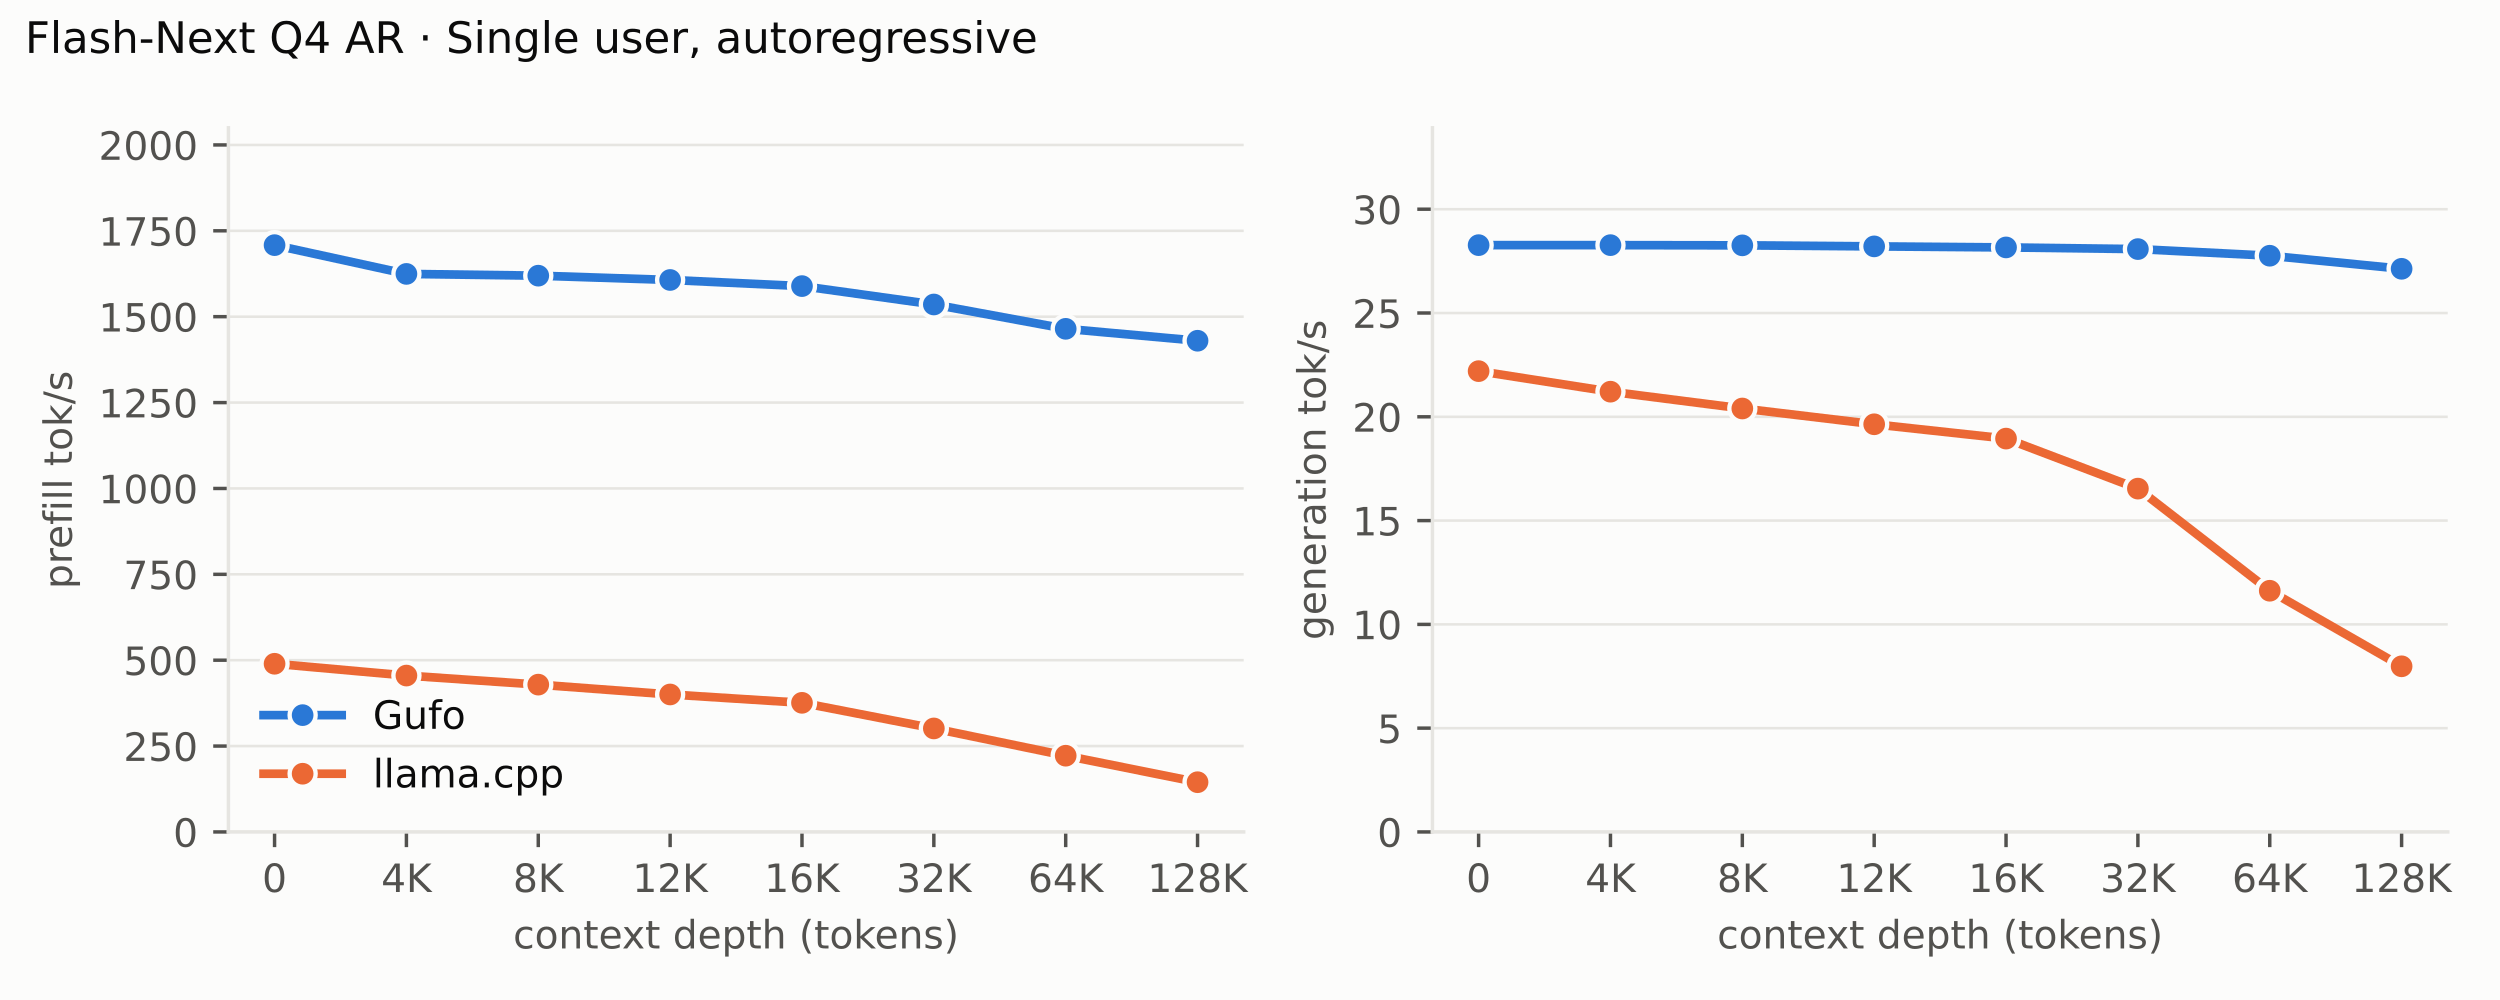
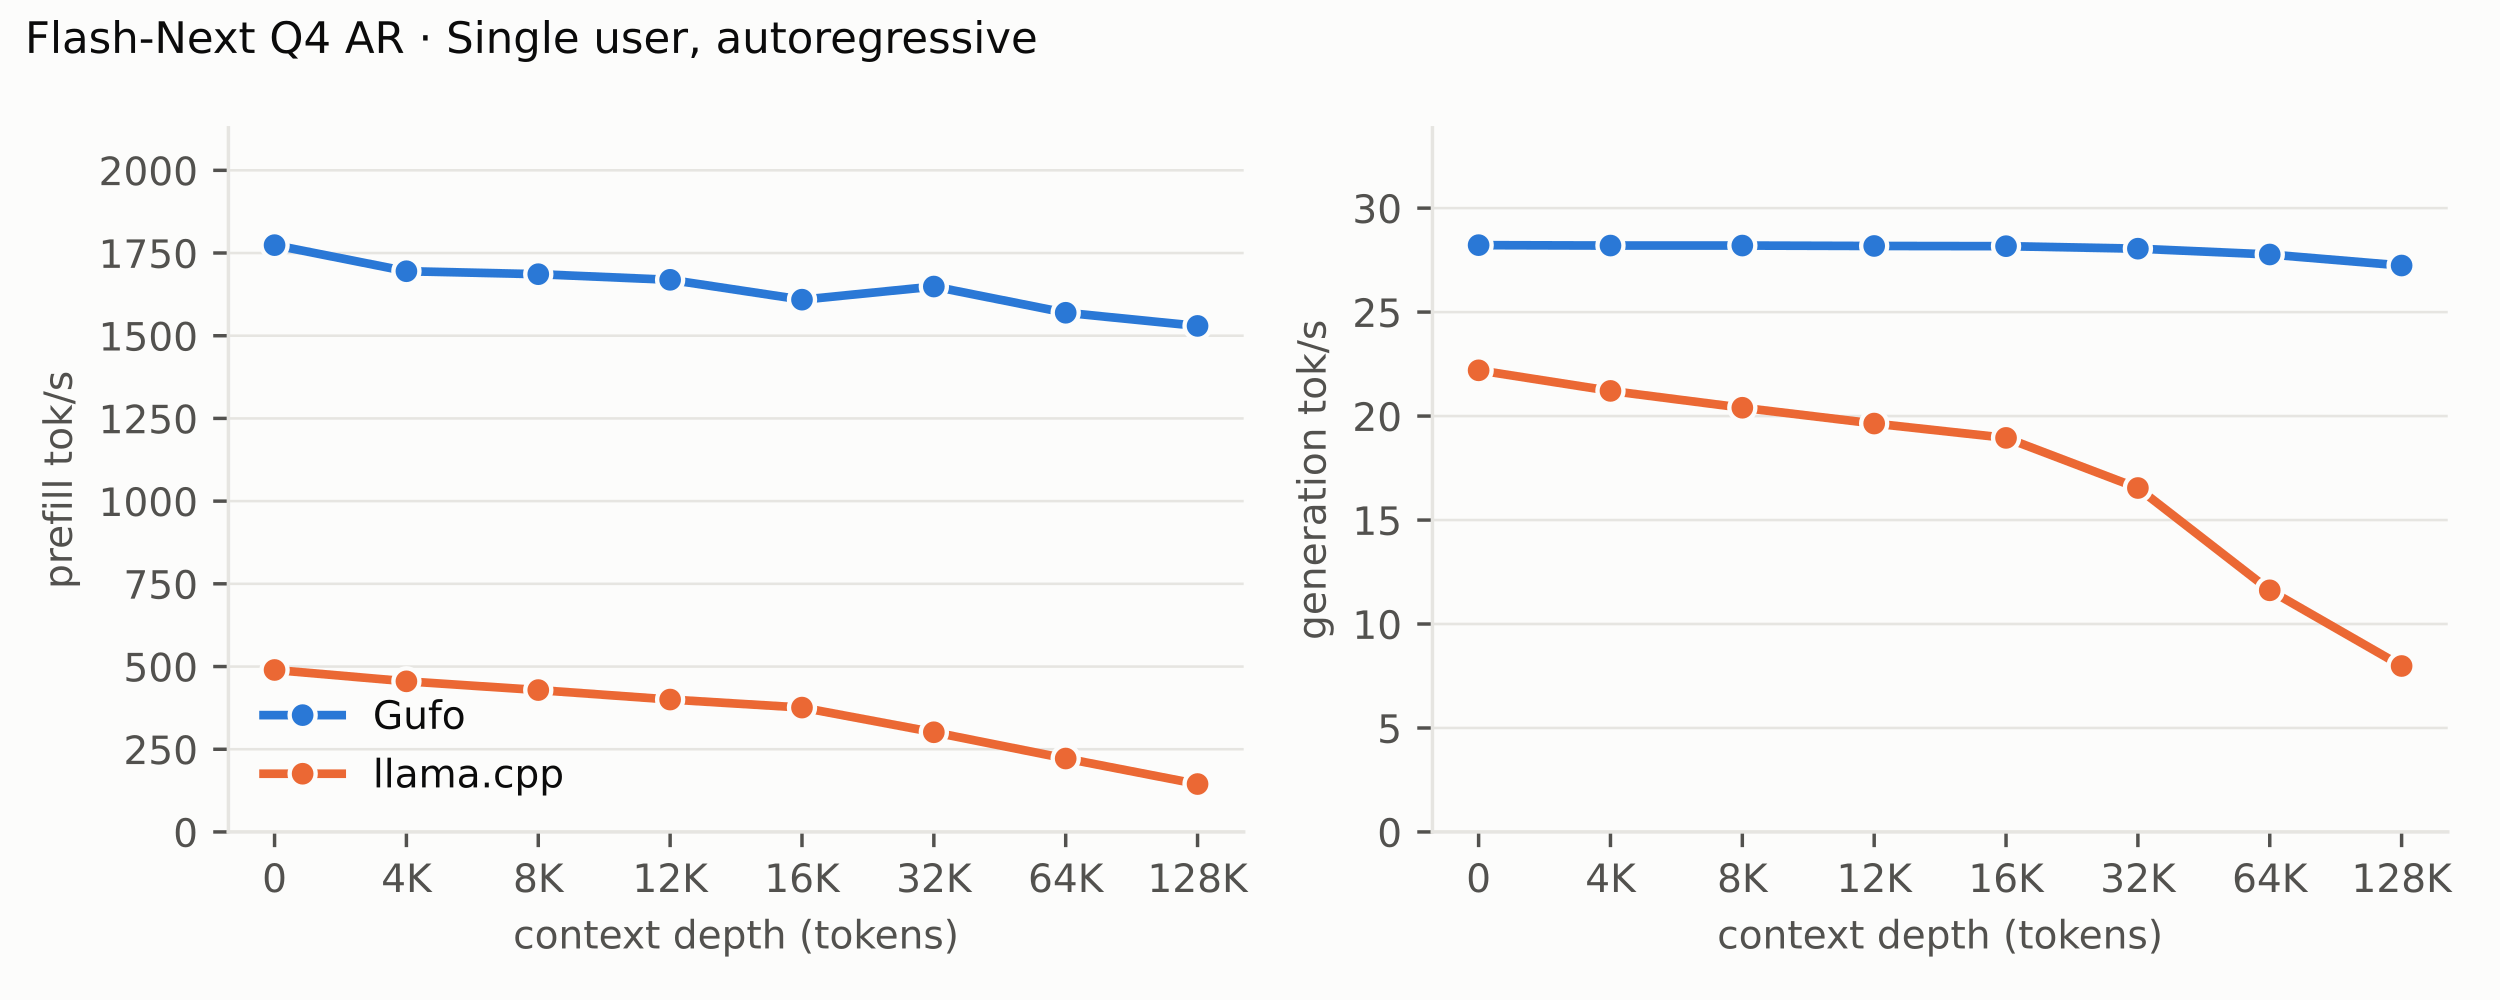
<svg xmlns="http://www.w3.org/2000/svg" xmlns:xlink="http://www.w3.org/1999/xlink" width="576pt" height="230.4pt" viewBox="0 0 576 230.4" version="1.1">
  <defs>
    <style type="text/css">*{stroke-linejoin: round; stroke-linecap: butt}</style>
  </defs>
  <g id="figure_1">
    <g id="patch_1">
      <path d="M 0 230.4 L 576 230.4 L 576 0 L 0 0 z " style="fill: #fcfcfb" />
    </g>
    <g id="axes_1">
      <g id="patch_2">
        <path d="M 52.626 191.679 L 286.549 191.679 L 286.549 29.441 L 52.626 29.441 z " style="fill: #fcfcfb" />
      </g>
      <g id="matplotlib.axis_1">
        <g id="xtick_1">
          <g id="line2d_1">
            <defs>
              <path id="m1ebf051f68" d="M 0 0 L 0 3.5 " style="stroke: #52514e; stroke-width: 0.8" />
            </defs>
            <g>
              <use xlink:href="#m1ebf051f68" x="63.259" y="191.679" style="fill: #52514e; stroke: #52514e; stroke-width: 0.8" />
            </g>
          </g>
          <g id="text_1">
            <text style="font-size: 9px; font-family: 'DejaVu Sans', 'Bitstream Vera Sans', 'Computer Modern Sans Serif', 'Lucida Grande', 'Verdana', 'Geneva', 'Lucid', 'Arial', 'Helvetica', 'Avant Garde', sans-serif; text-anchor: middle; fill: #52514e" x="63.259" y="205.517" transform="rotate(-0 63.25858 205.5172)">0</text>
          </g>
        </g>
        <g id="xtick_2">
          <g id="line2d_2">
            <g>
              <use xlink:href="#m1ebf051f68" x="93.638" y="191.679" style="fill: #52514e; stroke: #52514e; stroke-width: 0.8" />
            </g>
          </g>
          <g id="text_2">
            <text style="font-size: 9px; font-family: 'DejaVu Sans', 'Bitstream Vera Sans', 'Computer Modern Sans Serif', 'Lucida Grande', 'Verdana', 'Geneva', 'Lucid', 'Arial', 'Helvetica', 'Avant Garde', sans-serif; text-anchor: middle; fill: #52514e" x="93.638" y="205.517" transform="rotate(-0 93.63823 205.5172)">4K</text>
          </g>
        </g>
        <g id="xtick_3">
          <g id="line2d_3">
            <g>
              <use xlink:href="#m1ebf051f68" x="124.018" y="191.679" style="fill: #52514e; stroke: #52514e; stroke-width: 0.8" />
            </g>
          </g>
          <g id="text_3">
            <text style="font-size: 9px; font-family: 'DejaVu Sans', 'Bitstream Vera Sans', 'Computer Modern Sans Serif', 'Lucida Grande', 'Verdana', 'Geneva', 'Lucid', 'Arial', 'Helvetica', 'Avant Garde', sans-serif; text-anchor: middle; fill: #52514e" x="124.018" y="205.517" transform="rotate(-0 124.0179 205.5172)">8K</text>
          </g>
        </g>
        <g id="xtick_4">
          <g id="line2d_4">
            <g>
              <use xlink:href="#m1ebf051f68" x="154.398" y="191.679" style="fill: #52514e; stroke: #52514e; stroke-width: 0.8" />
            </g>
          </g>
          <g id="text_4">
            <text style="font-size: 9px; font-family: 'DejaVu Sans', 'Bitstream Vera Sans', 'Computer Modern Sans Serif', 'Lucida Grande', 'Verdana', 'Geneva', 'Lucid', 'Arial', 'Helvetica', 'Avant Garde', sans-serif; text-anchor: middle; fill: #52514e" x="154.398" y="205.517" transform="rotate(-0 154.3975 205.5172)">12K</text>
          </g>
        </g>
        <g id="xtick_5">
          <g id="line2d_5">
            <g>
              <use xlink:href="#m1ebf051f68" x="184.777" y="191.679" style="fill: #52514e; stroke: #52514e; stroke-width: 0.8" />
            </g>
          </g>
          <g id="text_5">
            <text style="font-size: 9px; font-family: 'DejaVu Sans', 'Bitstream Vera Sans', 'Computer Modern Sans Serif', 'Lucida Grande', 'Verdana', 'Geneva', 'Lucid', 'Arial', 'Helvetica', 'Avant Garde', sans-serif; text-anchor: middle; fill: #52514e" x="184.777" y="205.517" transform="rotate(-0 184.7772 205.5172)">16K</text>
          </g>
        </g>
        <g id="xtick_6">
          <g id="line2d_6">
            <g>
              <use xlink:href="#m1ebf051f68" x="215.157" y="191.679" style="fill: #52514e; stroke: #52514e; stroke-width: 0.8" />
            </g>
          </g>
          <g id="text_6">
            <text style="font-size: 9px; font-family: 'DejaVu Sans', 'Bitstream Vera Sans', 'Computer Modern Sans Serif', 'Lucida Grande', 'Verdana', 'Geneva', 'Lucid', 'Arial', 'Helvetica', 'Avant Garde', sans-serif; text-anchor: middle; fill: #52514e" x="215.157" y="205.517" transform="rotate(-0 215.1568 205.5172)">32K</text>
          </g>
        </g>
        <g id="xtick_7">
          <g id="line2d_7">
            <g>
              <use xlink:href="#m1ebf051f68" x="245.536" y="191.679" style="fill: #52514e; stroke: #52514e; stroke-width: 0.8" />
            </g>
          </g>
          <g id="text_7">
            <text style="font-size: 9px; font-family: 'DejaVu Sans', 'Bitstream Vera Sans', 'Computer Modern Sans Serif', 'Lucida Grande', 'Verdana', 'Geneva', 'Lucid', 'Arial', 'Helvetica', 'Avant Garde', sans-serif; text-anchor: middle; fill: #52514e" x="245.536" y="205.517" transform="rotate(-0 245.5365 205.5172)">64K</text>
          </g>
        </g>
        <g id="xtick_8">
          <g id="line2d_8">
            <g>
              <use xlink:href="#m1ebf051f68" x="275.916" y="191.679" style="fill: #52514e; stroke: #52514e; stroke-width: 0.8" />
            </g>
          </g>
          <g id="text_8">
            <text style="font-size: 9px; font-family: 'DejaVu Sans', 'Bitstream Vera Sans', 'Computer Modern Sans Serif', 'Lucida Grande', 'Verdana', 'Geneva', 'Lucid', 'Arial', 'Helvetica', 'Avant Garde', sans-serif; text-anchor: middle; fill: #52514e" x="275.916" y="205.517" transform="rotate(-0 275.9161 205.5172)">128K</text>
          </g>
        </g>
        <g id="text_9">
          <text style="font-size: 9px; font-family: 'DejaVu Sans', 'Bitstream Vera Sans', 'Computer Modern Sans Serif', 'Lucida Grande', 'Verdana', 'Geneva', 'Lucid', 'Arial', 'Helvetica', 'Avant Garde', sans-serif; text-anchor: middle; fill: #52514e" x="169.587" y="218.518" transform="rotate(-0 169.5874 218.5179)">context depth (tokens)</text>
        </g>
      </g>
      <g id="matplotlib.axis_2">
        <g id="ytick_1">
          <g id="line2d_9">
-             <path d="M 52.626 191.679 L 286.549 191.679 " clip-path="url(#pd41758e7b6)" style="fill: none; stroke: #e6e5e1; stroke-width: 0.6; stroke-linecap: square" />
+             <path d="M 52.626 191.679 L 286.549 191.679 " clip-path="url(#p1245cb9a4b)" style="fill: none; stroke: #e6e5e1; stroke-width: 0.6; stroke-linecap: square" />
          </g>
          <g id="line2d_10">
            <defs>
              <path id="m680e5b1e24" d="M 0 0 L -3.5 0 " style="stroke: #52514e; stroke-width: 0.8" />
            </defs>
            <g>
              <use xlink:href="#m680e5b1e24" x="52.626" y="191.679" style="fill: #52514e; stroke: #52514e; stroke-width: 0.8" />
            </g>
          </g>
          <g id="text_10">
            <text style="font-size: 9px; font-family: 'DejaVu Sans', 'Bitstream Vera Sans', 'Computer Modern Sans Serif', 'Lucida Grande', 'Verdana', 'Geneva', 'Lucid', 'Arial', 'Helvetica', 'Avant Garde', sans-serif; text-anchor: end; fill: #52514e" x="45.626" y="195.098" transform="rotate(-0 45.6257 195.0982)">0</text>
          </g>
        </g>
        <g id="ytick_2">
          <g id="line2d_11">
-             <path d="M 52.626 171.894 L 286.549 171.894 " clip-path="url(#pd41758e7b6)" style="fill: none; stroke: #e6e5e1; stroke-width: 0.6; stroke-linecap: square" />
+             <path d="M 52.626 172.625 L 286.549 172.625 " clip-path="url(#p1245cb9a4b)" style="fill: none; stroke: #e6e5e1; stroke-width: 0.6; stroke-linecap: square" />
          </g>
          <g id="line2d_12">
            <g>
-               <use xlink:href="#m680e5b1e24" x="52.626" y="171.894" style="fill: #52514e; stroke: #52514e; stroke-width: 0.8" />
+               <use xlink:href="#m680e5b1e24" x="52.626" y="172.625" style="fill: #52514e; stroke: #52514e; stroke-width: 0.8" />
            </g>
          </g>
          <g id="text_11">
-             <text style="font-size: 9px; font-family: 'DejaVu Sans', 'Bitstream Vera Sans', 'Computer Modern Sans Serif', 'Lucida Grande', 'Verdana', 'Geneva', 'Lucid', 'Arial', 'Helvetica', 'Avant Garde', sans-serif; text-anchor: end; fill: #52514e" x="45.626" y="175.313" transform="rotate(-0 45.6257 175.3128)">250</text>
+             <text style="font-size: 9px; font-family: 'DejaVu Sans', 'Bitstream Vera Sans', 'Computer Modern Sans Serif', 'Lucida Grande', 'Verdana', 'Geneva', 'Lucid', 'Arial', 'Helvetica', 'Avant Garde', sans-serif; text-anchor: end; fill: #52514e" x="45.626" y="176.043" transform="rotate(-0 45.6257 176.0435)">250</text>
          </g>
        </g>
        <g id="ytick_3">
          <g id="line2d_13">
-             <path d="M 52.626 152.108 L 286.549 152.108 " clip-path="url(#pd41758e7b6)" style="fill: none; stroke: #e6e5e1; stroke-width: 0.6; stroke-linecap: square" />
+             <path d="M 52.626 153.57 L 286.549 153.57 " clip-path="url(#p1245cb9a4b)" style="fill: none; stroke: #e6e5e1; stroke-width: 0.6; stroke-linecap: square" />
          </g>
          <g id="line2d_14">
            <g>
-               <use xlink:href="#m680e5b1e24" x="52.626" y="152.108" style="fill: #52514e; stroke: #52514e; stroke-width: 0.8" />
+               <use xlink:href="#m680e5b1e24" x="52.626" y="153.57" style="fill: #52514e; stroke: #52514e; stroke-width: 0.8" />
            </g>
          </g>
          <g id="text_12">
-             <text style="font-size: 9px; font-family: 'DejaVu Sans', 'Bitstream Vera Sans', 'Computer Modern Sans Serif', 'Lucida Grande', 'Verdana', 'Geneva', 'Lucid', 'Arial', 'Helvetica', 'Avant Garde', sans-serif; text-anchor: end; fill: #52514e" x="45.626" y="155.527" transform="rotate(-0 45.6257 155.5273)">500</text>
+             <text style="font-size: 9px; font-family: 'DejaVu Sans', 'Bitstream Vera Sans', 'Computer Modern Sans Serif', 'Lucida Grande', 'Verdana', 'Geneva', 'Lucid', 'Arial', 'Helvetica', 'Avant Garde', sans-serif; text-anchor: end; fill: #52514e" x="45.626" y="156.989" transform="rotate(-0 45.6257 156.9887)">500</text>
          </g>
        </g>
        <g id="ytick_4">
          <g id="line2d_15">
-             <path d="M 52.626 132.323 L 286.549 132.323 " clip-path="url(#pd41758e7b6)" style="fill: none; stroke: #e6e5e1; stroke-width: 0.6; stroke-linecap: square" />
+             <path d="M 52.626 134.515 L 286.549 134.515 " clip-path="url(#p1245cb9a4b)" style="fill: none; stroke: #e6e5e1; stroke-width: 0.6; stroke-linecap: square" />
          </g>
          <g id="line2d_16">
            <g>
-               <use xlink:href="#m680e5b1e24" x="52.626" y="132.323" style="fill: #52514e; stroke: #52514e; stroke-width: 0.8" />
+               <use xlink:href="#m680e5b1e24" x="52.626" y="134.515" style="fill: #52514e; stroke: #52514e; stroke-width: 0.8" />
            </g>
          </g>
          <g id="text_13">
-             <text style="font-size: 9px; font-family: 'DejaVu Sans', 'Bitstream Vera Sans', 'Computer Modern Sans Serif', 'Lucida Grande', 'Verdana', 'Geneva', 'Lucid', 'Arial', 'Helvetica', 'Avant Garde', sans-serif; text-anchor: end; fill: #52514e" x="45.626" y="135.742" transform="rotate(-0 45.6257 135.7419)">750</text>
+             <text style="font-size: 9px; font-family: 'DejaVu Sans', 'Bitstream Vera Sans', 'Computer Modern Sans Serif', 'Lucida Grande', 'Verdana', 'Geneva', 'Lucid', 'Arial', 'Helvetica', 'Avant Garde', sans-serif; text-anchor: end; fill: #52514e" x="45.626" y="137.934" transform="rotate(-0 45.6257 137.934)">750</text>
          </g>
        </g>
        <g id="ytick_5">
          <g id="line2d_17">
-             <path d="M 52.626 112.537 L 286.549 112.537 " clip-path="url(#pd41758e7b6)" style="fill: none; stroke: #e6e5e1; stroke-width: 0.6; stroke-linecap: square" />
+             <path d="M 52.626 115.46 L 286.549 115.46 " clip-path="url(#p1245cb9a4b)" style="fill: none; stroke: #e6e5e1; stroke-width: 0.6; stroke-linecap: square" />
          </g>
          <g id="line2d_18">
            <g>
-               <use xlink:href="#m680e5b1e24" x="52.626" y="112.537" style="fill: #52514e; stroke: #52514e; stroke-width: 0.8" />
+               <use xlink:href="#m680e5b1e24" x="52.626" y="115.46" style="fill: #52514e; stroke: #52514e; stroke-width: 0.8" />
            </g>
          </g>
          <g id="text_14">
-             <text style="font-size: 9px; font-family: 'DejaVu Sans', 'Bitstream Vera Sans', 'Computer Modern Sans Serif', 'Lucida Grande', 'Verdana', 'Geneva', 'Lucid', 'Arial', 'Helvetica', 'Avant Garde', sans-serif; text-anchor: end; fill: #52514e" x="45.626" y="115.956" transform="rotate(-0 45.6257 115.9564)">1000</text>
+             <text style="font-size: 9px; font-family: 'DejaVu Sans', 'Bitstream Vera Sans', 'Computer Modern Sans Serif', 'Lucida Grande', 'Verdana', 'Geneva', 'Lucid', 'Arial', 'Helvetica', 'Avant Garde', sans-serif; text-anchor: end; fill: #52514e" x="45.626" y="118.879" transform="rotate(-0 45.6257 118.8793)">1000</text>
          </g>
        </g>
        <g id="ytick_6">
          <g id="line2d_19">
-             <path d="M 52.626 92.752 L 286.549 92.752 " clip-path="url(#pd41758e7b6)" style="fill: none; stroke: #e6e5e1; stroke-width: 0.6; stroke-linecap: square" />
+             <path d="M 52.626 96.406 L 286.549 96.406 " clip-path="url(#p1245cb9a4b)" style="fill: none; stroke: #e6e5e1; stroke-width: 0.6; stroke-linecap: square" />
          </g>
          <g id="line2d_20">
            <g>
-               <use xlink:href="#m680e5b1e24" x="52.626" y="92.752" style="fill: #52514e; stroke: #52514e; stroke-width: 0.8" />
+               <use xlink:href="#m680e5b1e24" x="52.626" y="96.406" style="fill: #52514e; stroke: #52514e; stroke-width: 0.8" />
            </g>
          </g>
          <g id="text_15">
-             <text style="font-size: 9px; font-family: 'DejaVu Sans', 'Bitstream Vera Sans', 'Computer Modern Sans Serif', 'Lucida Grande', 'Verdana', 'Geneva', 'Lucid', 'Arial', 'Helvetica', 'Avant Garde', sans-serif; text-anchor: end; fill: #52514e" x="45.626" y="96.171" transform="rotate(-0 45.6257 96.17097)">1250</text>
+             <text style="font-size: 9px; font-family: 'DejaVu Sans', 'Bitstream Vera Sans', 'Computer Modern Sans Serif', 'Lucida Grande', 'Verdana', 'Geneva', 'Lucid', 'Arial', 'Helvetica', 'Avant Garde', sans-serif; text-anchor: end; fill: #52514e" x="45.626" y="99.825" transform="rotate(-0 45.6257 99.82451)">1250</text>
          </g>
        </g>
        <g id="ytick_7">
          <g id="line2d_21">
-             <path d="M 52.626 72.967 L 286.549 72.967 " clip-path="url(#pd41758e7b6)" style="fill: none; stroke: #e6e5e1; stroke-width: 0.6; stroke-linecap: square" />
+             <path d="M 52.626 77.351 L 286.549 77.351 " clip-path="url(#p1245cb9a4b)" style="fill: none; stroke: #e6e5e1; stroke-width: 0.6; stroke-linecap: square" />
          </g>
          <g id="line2d_22">
            <g>
-               <use xlink:href="#m680e5b1e24" x="52.626" y="72.967" style="fill: #52514e; stroke: #52514e; stroke-width: 0.8" />
+               <use xlink:href="#m680e5b1e24" x="52.626" y="77.351" style="fill: #52514e; stroke: #52514e; stroke-width: 0.8" />
            </g>
          </g>
          <g id="text_16">
-             <text style="font-size: 9px; font-family: 'DejaVu Sans', 'Bitstream Vera Sans', 'Computer Modern Sans Serif', 'Lucida Grande', 'Verdana', 'Geneva', 'Lucid', 'Arial', 'Helvetica', 'Avant Garde', sans-serif; text-anchor: end; fill: #52514e" x="45.626" y="76.386" transform="rotate(-0 45.6257 76.38551)">1500</text>
+             <text style="font-size: 9px; font-family: 'DejaVu Sans', 'Bitstream Vera Sans', 'Computer Modern Sans Serif', 'Lucida Grande', 'Verdana', 'Geneva', 'Lucid', 'Arial', 'Helvetica', 'Avant Garde', sans-serif; text-anchor: end; fill: #52514e" x="45.626" y="80.77" transform="rotate(-0 45.6257 80.76976)">1500</text>
          </g>
        </g>
        <g id="ytick_8">
          <g id="line2d_23">
-             <path d="M 52.626 53.181 L 286.549 53.181 " clip-path="url(#pd41758e7b6)" style="fill: none; stroke: #e6e5e1; stroke-width: 0.6; stroke-linecap: square" />
+             <path d="M 52.626 58.296 L 286.549 58.296 " clip-path="url(#p1245cb9a4b)" style="fill: none; stroke: #e6e5e1; stroke-width: 0.6; stroke-linecap: square" />
          </g>
          <g id="line2d_24">
            <g>
-               <use xlink:href="#m680e5b1e24" x="52.626" y="53.181" style="fill: #52514e; stroke: #52514e; stroke-width: 0.8" />
+               <use xlink:href="#m680e5b1e24" x="52.626" y="58.296" style="fill: #52514e; stroke: #52514e; stroke-width: 0.8" />
            </g>
          </g>
          <g id="text_17">
-             <text style="font-size: 9px; font-family: 'DejaVu Sans', 'Bitstream Vera Sans', 'Computer Modern Sans Serif', 'Lucida Grande', 'Verdana', 'Geneva', 'Lucid', 'Arial', 'Helvetica', 'Avant Garde', sans-serif; text-anchor: end; fill: #52514e" x="45.626" y="56.6" transform="rotate(-0 45.6257 56.60006)">1750</text>
+             <text style="font-size: 9px; font-family: 'DejaVu Sans', 'Bitstream Vera Sans', 'Computer Modern Sans Serif', 'Lucida Grande', 'Verdana', 'Geneva', 'Lucid', 'Arial', 'Helvetica', 'Avant Garde', sans-serif; text-anchor: end; fill: #52514e" x="45.626" y="61.715" transform="rotate(-0 45.6257 61.71502)">1750</text>
          </g>
        </g>
        <g id="ytick_9">
          <g id="line2d_25">
-             <path d="M 52.626 33.396 L 286.549 33.396 " clip-path="url(#pd41758e7b6)" style="fill: none; stroke: #e6e5e1; stroke-width: 0.6; stroke-linecap: square" />
+             <path d="M 52.626 39.241 L 286.549 39.241 " clip-path="url(#p1245cb9a4b)" style="fill: none; stroke: #e6e5e1; stroke-width: 0.6; stroke-linecap: square" />
          </g>
          <g id="line2d_26">
            <g>
-               <use xlink:href="#m680e5b1e24" x="52.626" y="33.396" style="fill: #52514e; stroke: #52514e; stroke-width: 0.8" />
+               <use xlink:href="#m680e5b1e24" x="52.626" y="39.241" style="fill: #52514e; stroke: #52514e; stroke-width: 0.8" />
            </g>
          </g>
          <g id="text_18">
-             <text style="font-size: 9px; font-family: 'DejaVu Sans', 'Bitstream Vera Sans', 'Computer Modern Sans Serif', 'Lucida Grande', 'Verdana', 'Geneva', 'Lucid', 'Arial', 'Helvetica', 'Avant Garde', sans-serif; text-anchor: end; fill: #52514e" x="45.626" y="36.815" transform="rotate(-0 45.6257 36.8146)">2000</text>
+             <text style="font-size: 9px; font-family: 'DejaVu Sans', 'Bitstream Vera Sans', 'Computer Modern Sans Serif', 'Lucida Grande', 'Verdana', 'Geneva', 'Lucid', 'Arial', 'Helvetica', 'Avant Garde', sans-serif; text-anchor: end; fill: #52514e" x="45.626" y="42.66" transform="rotate(-0 45.6257 42.66027)">2000</text>
          </g>
        </g>
        <g id="text_19">
          <text style="font-size: 9px; font-family: 'DejaVu Sans', 'Bitstream Vera Sans', 'Computer Modern Sans Serif', 'Lucida Grande', 'Verdana', 'Geneva', 'Lucid', 'Arial', 'Helvetica', 'Avant Garde', sans-serif; text-anchor: middle; fill: #52514e" x="16.559" y="110.56" transform="rotate(-90 16.55859 110.56)">prefill tok/s</text>
        </g>
      </g>
      <g id="line2d_27">
-         <path d="M 63.259 56.481 L 93.638 63.109 L 124.018 63.515 L 154.398 64.506 L 184.777 65.918 L 215.157 70.153 L 245.536 75.761 L 275.916 78.506 " clip-path="url(#pd41758e7b6)" style="fill: none; stroke: #2a78d6; stroke-width: 2; stroke-linecap: square" />
+         <path d="M 63.259 56.481 L 93.638 62.491 L 124.018 63.174 L 154.398 64.469 L 184.777 69.044 L 215.157 66.018 L 245.536 72.06 L 275.916 75.092 " clip-path="url(#p1245cb9a4b)" style="fill: none; stroke: #2a78d6; stroke-width: 2; stroke-linecap: square" />
        <defs>
          <path id="m91930ba968" d="M 0 3 C 0.796 3 1.559 2.684 2.121 2.121 C 2.684 1.559 3 0.796 3 0 C 3 -0.796 2.684 -1.559 2.121 -2.121 C 1.559 -2.684 0.796 -3 0 -3 C -0.796 -3 -1.559 -2.684 -2.121 -2.121 C -2.684 -1.559 -3 -0.796 -3 0 C -3 0.796 -2.684 1.559 -2.121 2.121 C -1.559 2.684 -0.796 3 0 3 z " style="stroke: #fcfcfb" />
        </defs>
-         <g clip-path="url(#pd41758e7b6)">
+         <g clip-path="url(#p1245cb9a4b)">
          <use xlink:href="#m91930ba968" x="63.259" y="56.481" style="fill: #2a78d6; stroke: #fcfcfb" />
-           <use xlink:href="#m91930ba968" x="93.638" y="63.109" style="fill: #2a78d6; stroke: #fcfcfb" />
-           <use xlink:href="#m91930ba968" x="124.018" y="63.515" style="fill: #2a78d6; stroke: #fcfcfb" />
-           <use xlink:href="#m91930ba968" x="154.398" y="64.506" style="fill: #2a78d6; stroke: #fcfcfb" />
-           <use xlink:href="#m91930ba968" x="184.777" y="65.918" style="fill: #2a78d6; stroke: #fcfcfb" />
-           <use xlink:href="#m91930ba968" x="215.157" y="70.153" style="fill: #2a78d6; stroke: #fcfcfb" />
-           <use xlink:href="#m91930ba968" x="245.536" y="75.761" style="fill: #2a78d6; stroke: #fcfcfb" />
-           <use xlink:href="#m91930ba968" x="275.916" y="78.506" style="fill: #2a78d6; stroke: #fcfcfb" />
+           <use xlink:href="#m91930ba968" x="93.638" y="62.491" style="fill: #2a78d6; stroke: #fcfcfb" />
+           <use xlink:href="#m91930ba968" x="124.018" y="63.174" style="fill: #2a78d6; stroke: #fcfcfb" />
+           <use xlink:href="#m91930ba968" x="154.398" y="64.469" style="fill: #2a78d6; stroke: #fcfcfb" />
+           <use xlink:href="#m91930ba968" x="184.777" y="69.044" style="fill: #2a78d6; stroke: #fcfcfb" />
+           <use xlink:href="#m91930ba968" x="215.157" y="66.018" style="fill: #2a78d6; stroke: #fcfcfb" />
+           <use xlink:href="#m91930ba968" x="245.536" y="72.06" style="fill: #2a78d6; stroke: #fcfcfb" />
+           <use xlink:href="#m91930ba968" x="275.916" y="75.092" style="fill: #2a78d6; stroke: #fcfcfb" />
        </g>
      </g>
      <g id="line2d_28">
-         <path d="M 63.259 152.932 L 93.638 155.651 L 124.018 157.739 L 154.398 160.006 L 184.777 161.931 L 215.157 167.833 L 245.536 174.115 L 275.916 180.221 " clip-path="url(#pd41758e7b6)" style="fill: none; stroke: #eb6834; stroke-width: 2; stroke-linecap: square" />
+         <path d="M 63.259 154.363 L 93.638 156.981 L 124.018 158.993 L 154.398 161.176 L 184.777 163.029 L 215.157 168.714 L 245.536 174.763 L 275.916 180.644 " clip-path="url(#p1245cb9a4b)" style="fill: none; stroke: #eb6834; stroke-width: 2; stroke-linecap: square" />
        <defs>
          <path id="ma0614988b8" d="M 0 3 C 0.796 3 1.559 2.684 2.121 2.121 C 2.684 1.559 3 0.796 3 0 C 3 -0.796 2.684 -1.559 2.121 -2.121 C 1.559 -2.684 0.796 -3 0 -3 C -0.796 -3 -1.559 -2.684 -2.121 -2.121 C -2.684 -1.559 -3 -0.796 -3 0 C -3 0.796 -2.684 1.559 -2.121 2.121 C -1.559 2.684 -0.796 3 0 3 z " style="stroke: #fcfcfb" />
        </defs>
-         <g clip-path="url(#pd41758e7b6)">
-           <use xlink:href="#ma0614988b8" x="63.259" y="152.932" style="fill: #eb6834; stroke: #fcfcfb" />
-           <use xlink:href="#ma0614988b8" x="93.638" y="155.651" style="fill: #eb6834; stroke: #fcfcfb" />
-           <use xlink:href="#ma0614988b8" x="124.018" y="157.739" style="fill: #eb6834; stroke: #fcfcfb" />
-           <use xlink:href="#ma0614988b8" x="154.398" y="160.006" style="fill: #eb6834; stroke: #fcfcfb" />
-           <use xlink:href="#ma0614988b8" x="184.777" y="161.931" style="fill: #eb6834; stroke: #fcfcfb" />
-           <use xlink:href="#ma0614988b8" x="215.157" y="167.833" style="fill: #eb6834; stroke: #fcfcfb" />
-           <use xlink:href="#ma0614988b8" x="245.536" y="174.115" style="fill: #eb6834; stroke: #fcfcfb" />
-           <use xlink:href="#ma0614988b8" x="275.916" y="180.221" style="fill: #eb6834; stroke: #fcfcfb" />
+         <g clip-path="url(#p1245cb9a4b)">
+           <use xlink:href="#ma0614988b8" x="63.259" y="154.363" style="fill: #eb6834; stroke: #fcfcfb" />
+           <use xlink:href="#ma0614988b8" x="93.638" y="156.981" style="fill: #eb6834; stroke: #fcfcfb" />
+           <use xlink:href="#ma0614988b8" x="124.018" y="158.993" style="fill: #eb6834; stroke: #fcfcfb" />
+           <use xlink:href="#ma0614988b8" x="154.398" y="161.176" style="fill: #eb6834; stroke: #fcfcfb" />
+           <use xlink:href="#ma0614988b8" x="184.777" y="163.029" style="fill: #eb6834; stroke: #fcfcfb" />
+           <use xlink:href="#ma0614988b8" x="215.157" y="168.714" style="fill: #eb6834; stroke: #fcfcfb" />
+           <use xlink:href="#ma0614988b8" x="245.536" y="174.763" style="fill: #eb6834; stroke: #fcfcfb" />
+           <use xlink:href="#ma0614988b8" x="275.916" y="180.644" style="fill: #eb6834; stroke: #fcfcfb" />
        </g>
      </g>
      <g id="patch_3">
        <path d="M 52.626 191.679 L 52.626 29.441 " style="fill: none; stroke: #e6e5e1; stroke-width: 0.8; stroke-linejoin: miter; stroke-linecap: square" />
      </g>
      <g id="patch_4">
        <path d="M 52.626 191.679 L 286.549 191.679 " style="fill: none; stroke: #e6e5e1; stroke-width: 0.8; stroke-linejoin: miter; stroke-linecap: square" />
      </g>
      <g id="legend_1">
        <g id="line2d_29">
          <path d="M 60.726 164.766 L 69.726 164.766 L 78.726 164.766 " style="fill: none; stroke: #2a78d6; stroke-width: 2; stroke-linecap: square" />
          <g>
            <use xlink:href="#m91930ba968" x="69.726" y="164.766" style="fill: #2a78d6; stroke: #fcfcfb" />
          </g>
        </g>
        <g id="text_20">
          <text style="font-size: 9px; font-family: 'DejaVu Sans', 'Bitstream Vera Sans', 'Computer Modern Sans Serif', 'Lucida Grande', 'Verdana', 'Geneva', 'Lucid', 'Arial', 'Helvetica', 'Avant Garde', sans-serif; text-anchor: start; fill: #0b0b0b" x="85.926" y="167.916" transform="rotate(-0 85.9257 167.9165)">Gufo</text>
        </g>
        <g id="line2d_30">
          <path d="M 60.726 178.267 L 69.726 178.267 L 78.726 178.267 " style="fill: none; stroke: #eb6834; stroke-width: 2; stroke-linecap: square" />
          <g>
            <use xlink:href="#ma0614988b8" x="69.726" y="178.267" style="fill: #eb6834; stroke: #fcfcfb" />
          </g>
        </g>
        <g id="text_21">
          <text style="font-size: 9px; font-family: 'DejaVu Sans', 'Bitstream Vera Sans', 'Computer Modern Sans Serif', 'Lucida Grande', 'Verdana', 'Geneva', 'Lucid', 'Arial', 'Helvetica', 'Avant Garde', sans-serif; text-anchor: start; fill: #0b0b0b" x="85.926" y="181.417" transform="rotate(-0 85.9257 181.4172)">llama.cpp</text>
        </g>
      </g>
    </g>
    <g id="axes_2">
      <g id="patch_5">
        <path d="M 330.039 191.679 L 563.963 191.679 L 563.963 29.441 L 330.039 29.441 z " style="fill: #fcfcfb" />
      </g>
      <g id="matplotlib.axis_3">
        <g id="xtick_9">
          <g id="line2d_31">
            <g>
              <use xlink:href="#m1ebf051f68" x="340.672" y="191.679" style="fill: #52514e; stroke: #52514e; stroke-width: 0.8" />
            </g>
          </g>
          <g id="text_22">
            <text style="font-size: 9px; font-family: 'DejaVu Sans', 'Bitstream Vera Sans', 'Computer Modern Sans Serif', 'Lucida Grande', 'Verdana', 'Geneva', 'Lucid', 'Arial', 'Helvetica', 'Avant Garde', sans-serif; text-anchor: middle; fill: #52514e" x="340.672" y="205.517" transform="rotate(-0 340.6723 205.5172)">0</text>
          </g>
        </g>
        <g id="xtick_10">
          <g id="line2d_32">
            <g>
              <use xlink:href="#m1ebf051f68" x="371.052" y="191.679" style="fill: #52514e; stroke: #52514e; stroke-width: 0.8" />
            </g>
          </g>
          <g id="text_23">
            <text style="font-size: 9px; font-family: 'DejaVu Sans', 'Bitstream Vera Sans', 'Computer Modern Sans Serif', 'Lucida Grande', 'Verdana', 'Geneva', 'Lucid', 'Arial', 'Helvetica', 'Avant Garde', sans-serif; text-anchor: middle; fill: #52514e" x="371.052" y="205.517" transform="rotate(-0 371.052 205.5172)">4K</text>
          </g>
        </g>
        <g id="xtick_11">
          <g id="line2d_33">
            <g>
              <use xlink:href="#m1ebf051f68" x="401.432" y="191.679" style="fill: #52514e; stroke: #52514e; stroke-width: 0.8" />
            </g>
          </g>
          <g id="text_24">
            <text style="font-size: 9px; font-family: 'DejaVu Sans', 'Bitstream Vera Sans', 'Computer Modern Sans Serif', 'Lucida Grande', 'Verdana', 'Geneva', 'Lucid', 'Arial', 'Helvetica', 'Avant Garde', sans-serif; text-anchor: middle; fill: #52514e" x="401.432" y="205.517" transform="rotate(-0 401.4316 205.5172)">8K</text>
          </g>
        </g>
        <g id="xtick_12">
          <g id="line2d_34">
            <g>
              <use xlink:href="#m1ebf051f68" x="431.811" y="191.679" style="fill: #52514e; stroke: #52514e; stroke-width: 0.8" />
            </g>
          </g>
          <g id="text_25">
            <text style="font-size: 9px; font-family: 'DejaVu Sans', 'Bitstream Vera Sans', 'Computer Modern Sans Serif', 'Lucida Grande', 'Verdana', 'Geneva', 'Lucid', 'Arial', 'Helvetica', 'Avant Garde', sans-serif; text-anchor: middle; fill: #52514e" x="431.811" y="205.517" transform="rotate(-0 431.8113 205.5172)">12K</text>
          </g>
        </g>
        <g id="xtick_13">
          <g id="line2d_35">
            <g>
              <use xlink:href="#m1ebf051f68" x="462.191" y="191.679" style="fill: #52514e; stroke: #52514e; stroke-width: 0.8" />
            </g>
          </g>
          <g id="text_26">
            <text style="font-size: 9px; font-family: 'DejaVu Sans', 'Bitstream Vera Sans', 'Computer Modern Sans Serif', 'Lucida Grande', 'Verdana', 'Geneva', 'Lucid', 'Arial', 'Helvetica', 'Avant Garde', sans-serif; text-anchor: middle; fill: #52514e" x="462.191" y="205.517" transform="rotate(-0 462.1909 205.5172)">16K</text>
          </g>
        </g>
        <g id="xtick_14">
          <g id="line2d_36">
            <g>
              <use xlink:href="#m1ebf051f68" x="492.571" y="191.679" style="fill: #52514e; stroke: #52514e; stroke-width: 0.8" />
            </g>
          </g>
          <g id="text_27">
            <text style="font-size: 9px; font-family: 'DejaVu Sans', 'Bitstream Vera Sans', 'Computer Modern Sans Serif', 'Lucida Grande', 'Verdana', 'Geneva', 'Lucid', 'Arial', 'Helvetica', 'Avant Garde', sans-serif; text-anchor: middle; fill: #52514e" x="492.571" y="205.517" transform="rotate(-0 492.5706 205.5172)">32K</text>
          </g>
        </g>
        <g id="xtick_15">
          <g id="line2d_37">
            <g>
              <use xlink:href="#m1ebf051f68" x="522.95" y="191.679" style="fill: #52514e; stroke: #52514e; stroke-width: 0.8" />
            </g>
          </g>
          <g id="text_28">
            <text style="font-size: 9px; font-family: 'DejaVu Sans', 'Bitstream Vera Sans', 'Computer Modern Sans Serif', 'Lucida Grande', 'Verdana', 'Geneva', 'Lucid', 'Arial', 'Helvetica', 'Avant Garde', sans-serif; text-anchor: middle; fill: #52514e" x="522.95" y="205.517" transform="rotate(-0 522.9502 205.5172)">64K</text>
          </g>
        </g>
        <g id="xtick_16">
          <g id="line2d_38">
            <g>
              <use xlink:href="#m1ebf051f68" x="553.33" y="191.679" style="fill: #52514e; stroke: #52514e; stroke-width: 0.8" />
            </g>
          </g>
          <g id="text_29">
            <text style="font-size: 9px; font-family: 'DejaVu Sans', 'Bitstream Vera Sans', 'Computer Modern Sans Serif', 'Lucida Grande', 'Verdana', 'Geneva', 'Lucid', 'Arial', 'Helvetica', 'Avant Garde', sans-serif; text-anchor: middle; fill: #52514e" x="553.33" y="205.517" transform="rotate(-0 553.3299 205.5172)">128K</text>
          </g>
        </g>
        <g id="text_30">
          <text style="font-size: 9px; font-family: 'DejaVu Sans', 'Bitstream Vera Sans', 'Computer Modern Sans Serif', 'Lucida Grande', 'Verdana', 'Geneva', 'Lucid', 'Arial', 'Helvetica', 'Avant Garde', sans-serif; text-anchor: middle; fill: #52514e" x="447.001" y="218.518" transform="rotate(-0 447.0011 218.5179)">context depth (tokens)</text>
        </g>
      </g>
      <g id="matplotlib.axis_4">
        <g id="ytick_10">
          <g id="line2d_39">
-             <path d="M 330.039 191.679 L 563.963 191.679 " clip-path="url(#pc69065fbe7)" style="fill: none; stroke: #e6e5e1; stroke-width: 0.6; stroke-linecap: square" />
+             <path d="M 330.039 191.679 L 563.963 191.679 " clip-path="url(#pfcade36f7c)" style="fill: none; stroke: #e6e5e1; stroke-width: 0.6; stroke-linecap: square" />
          </g>
          <g id="line2d_40">
            <g>
              <use xlink:href="#m680e5b1e24" x="330.039" y="191.679" style="fill: #52514e; stroke: #52514e; stroke-width: 0.8" />
            </g>
          </g>
          <g id="text_31">
            <text style="font-size: 9px; font-family: 'DejaVu Sans', 'Bitstream Vera Sans', 'Computer Modern Sans Serif', 'Lucida Grande', 'Verdana', 'Geneva', 'Lucid', 'Arial', 'Helvetica', 'Avant Garde', sans-serif; text-anchor: end; fill: #52514e" x="323.039" y="195.098" transform="rotate(-0 323.0395 195.0982)">0</text>
          </g>
        </g>
        <g id="ytick_11">
          <g id="line2d_41">
-             <path d="M 330.039 167.767 L 563.963 167.767 " clip-path="url(#pc69065fbe7)" style="fill: none; stroke: #e6e5e1; stroke-width: 0.6; stroke-linecap: square" />
+             <path d="M 330.039 167.725 L 563.963 167.725 " clip-path="url(#pfcade36f7c)" style="fill: none; stroke: #e6e5e1; stroke-width: 0.6; stroke-linecap: square" />
          </g>
          <g id="line2d_42">
            <g>
-               <use xlink:href="#m680e5b1e24" x="330.039" y="167.767" style="fill: #52514e; stroke: #52514e; stroke-width: 0.8" />
+               <use xlink:href="#m680e5b1e24" x="330.039" y="167.725" style="fill: #52514e; stroke: #52514e; stroke-width: 0.8" />
            </g>
          </g>
          <g id="text_32">
-             <text style="font-size: 9px; font-family: 'DejaVu Sans', 'Bitstream Vera Sans', 'Computer Modern Sans Serif', 'Lucida Grande', 'Verdana', 'Geneva', 'Lucid', 'Arial', 'Helvetica', 'Avant Garde', sans-serif; text-anchor: end; fill: #52514e" x="323.039" y="171.186" transform="rotate(-0 323.0395 171.1862)">5</text>
+             <text style="font-size: 9px; font-family: 'DejaVu Sans', 'Bitstream Vera Sans', 'Computer Modern Sans Serif', 'Lucida Grande', 'Verdana', 'Geneva', 'Lucid', 'Arial', 'Helvetica', 'Avant Garde', sans-serif; text-anchor: end; fill: #52514e" x="323.039" y="171.144" transform="rotate(-0 323.0395 171.1438)">5</text>
          </g>
        </g>
        <g id="ytick_12">
          <g id="line2d_43">
-             <path d="M 330.039 143.855 L 563.963 143.855 " clip-path="url(#pc69065fbe7)" style="fill: none; stroke: #e6e5e1; stroke-width: 0.6; stroke-linecap: square" />
+             <path d="M 330.039 143.77 L 563.963 143.77 " clip-path="url(#pfcade36f7c)" style="fill: none; stroke: #e6e5e1; stroke-width: 0.6; stroke-linecap: square" />
          </g>
          <g id="line2d_44">
            <g>
-               <use xlink:href="#m680e5b1e24" x="330.039" y="143.855" style="fill: #52514e; stroke: #52514e; stroke-width: 0.8" />
+               <use xlink:href="#m680e5b1e24" x="330.039" y="143.77" style="fill: #52514e; stroke: #52514e; stroke-width: 0.8" />
            </g>
          </g>
          <g id="text_33">
-             <text style="font-size: 9px; font-family: 'DejaVu Sans', 'Bitstream Vera Sans', 'Computer Modern Sans Serif', 'Lucida Grande', 'Verdana', 'Geneva', 'Lucid', 'Arial', 'Helvetica', 'Avant Garde', sans-serif; text-anchor: end; fill: #52514e" x="323.039" y="147.274" transform="rotate(-0 323.0395 147.2741)">10</text>
+             <text style="font-size: 9px; font-family: 'DejaVu Sans', 'Bitstream Vera Sans', 'Computer Modern Sans Serif', 'Lucida Grande', 'Verdana', 'Geneva', 'Lucid', 'Arial', 'Helvetica', 'Avant Garde', sans-serif; text-anchor: end; fill: #52514e" x="323.039" y="147.189" transform="rotate(-0 323.0395 147.1894)">10</text>
          </g>
        </g>
        <g id="ytick_13">
          <g id="line2d_45">
-             <path d="M 330.039 119.943 L 563.963 119.943 " clip-path="url(#pc69065fbe7)" style="fill: none; stroke: #e6e5e1; stroke-width: 0.6; stroke-linecap: square" />
+             <path d="M 330.039 119.816 L 563.963 119.816 " clip-path="url(#pfcade36f7c)" style="fill: none; stroke: #e6e5e1; stroke-width: 0.6; stroke-linecap: square" />
          </g>
          <g id="line2d_46">
            <g>
-               <use xlink:href="#m680e5b1e24" x="330.039" y="119.943" style="fill: #52514e; stroke: #52514e; stroke-width: 0.8" />
+               <use xlink:href="#m680e5b1e24" x="330.039" y="119.816" style="fill: #52514e; stroke: #52514e; stroke-width: 0.8" />
            </g>
          </g>
          <g id="text_34">
-             <text style="font-size: 9px; font-family: 'DejaVu Sans', 'Bitstream Vera Sans', 'Computer Modern Sans Serif', 'Lucida Grande', 'Verdana', 'Geneva', 'Lucid', 'Arial', 'Helvetica', 'Avant Garde', sans-serif; text-anchor: end; fill: #52514e" x="323.039" y="123.362" transform="rotate(-0 323.0395 123.3621)">15</text>
+             <text style="font-size: 9px; font-family: 'DejaVu Sans', 'Bitstream Vera Sans', 'Computer Modern Sans Serif', 'Lucida Grande', 'Verdana', 'Geneva', 'Lucid', 'Arial', 'Helvetica', 'Avant Garde', sans-serif; text-anchor: end; fill: #52514e" x="323.039" y="123.235" transform="rotate(-0 323.0395 123.235)">15</text>
          </g>
        </g>
        <g id="ytick_14">
          <g id="line2d_47">
-             <path d="M 330.039 96.031 L 563.963 96.031 " clip-path="url(#pc69065fbe7)" style="fill: none; stroke: #e6e5e1; stroke-width: 0.6; stroke-linecap: square" />
+             <path d="M 330.039 95.862 L 563.963 95.862 " clip-path="url(#pfcade36f7c)" style="fill: none; stroke: #e6e5e1; stroke-width: 0.6; stroke-linecap: square" />
          </g>
          <g id="line2d_48">
            <g>
-               <use xlink:href="#m680e5b1e24" x="330.039" y="96.031" style="fill: #52514e; stroke: #52514e; stroke-width: 0.8" />
+               <use xlink:href="#m680e5b1e24" x="330.039" y="95.862" style="fill: #52514e; stroke: #52514e; stroke-width: 0.8" />
            </g>
          </g>
          <g id="text_35">
-             <text style="font-size: 9px; font-family: 'DejaVu Sans', 'Bitstream Vera Sans', 'Computer Modern Sans Serif', 'Lucida Grande', 'Verdana', 'Geneva', 'Lucid', 'Arial', 'Helvetica', 'Avant Garde', sans-serif; text-anchor: end; fill: #52514e" x="323.039" y="99.45" transform="rotate(-0 323.0395 99.45002)">20</text>
+             <text style="font-size: 9px; font-family: 'DejaVu Sans', 'Bitstream Vera Sans', 'Computer Modern Sans Serif', 'Lucida Grande', 'Verdana', 'Geneva', 'Lucid', 'Arial', 'Helvetica', 'Avant Garde', sans-serif; text-anchor: end; fill: #52514e" x="323.039" y="99.281" transform="rotate(-0 323.0395 99.28055)">20</text>
          </g>
        </g>
        <g id="ytick_15">
          <g id="line2d_49">
-             <path d="M 330.039 72.119 L 563.963 72.119 " clip-path="url(#pc69065fbe7)" style="fill: none; stroke: #e6e5e1; stroke-width: 0.6; stroke-linecap: square" />
+             <path d="M 330.039 71.907 L 563.963 71.907 " clip-path="url(#pfcade36f7c)" style="fill: none; stroke: #e6e5e1; stroke-width: 0.6; stroke-linecap: square" />
          </g>
          <g id="line2d_50">
            <g>
-               <use xlink:href="#m680e5b1e24" x="330.039" y="72.119" style="fill: #52514e; stroke: #52514e; stroke-width: 0.8" />
+               <use xlink:href="#m680e5b1e24" x="330.039" y="71.907" style="fill: #52514e; stroke: #52514e; stroke-width: 0.8" />
            </g>
          </g>
          <g id="text_36">
-             <text style="font-size: 9px; font-family: 'DejaVu Sans', 'Bitstream Vera Sans', 'Computer Modern Sans Serif', 'Lucida Grande', 'Verdana', 'Geneva', 'Lucid', 'Arial', 'Helvetica', 'Avant Garde', sans-serif; text-anchor: end; fill: #52514e" x="323.039" y="75.538" transform="rotate(-0 323.0395 75.53796)">25</text>
+             <text style="font-size: 9px; font-family: 'DejaVu Sans', 'Bitstream Vera Sans', 'Computer Modern Sans Serif', 'Lucida Grande', 'Verdana', 'Geneva', 'Lucid', 'Arial', 'Helvetica', 'Avant Garde', sans-serif; text-anchor: end; fill: #52514e" x="323.039" y="75.326" transform="rotate(-0 323.0395 75.32613)">25</text>
          </g>
        </g>
        <g id="ytick_16">
          <g id="line2d_51">
-             <path d="M 330.039 48.207 L 563.963 48.207 " clip-path="url(#pc69065fbe7)" style="fill: none; stroke: #e6e5e1; stroke-width: 0.6; stroke-linecap: square" />
+             <path d="M 330.039 47.953 L 563.963 47.953 " clip-path="url(#pfcade36f7c)" style="fill: none; stroke: #e6e5e1; stroke-width: 0.6; stroke-linecap: square" />
          </g>
          <g id="line2d_52">
            <g>
-               <use xlink:href="#m680e5b1e24" x="330.039" y="48.207" style="fill: #52514e; stroke: #52514e; stroke-width: 0.8" />
+               <use xlink:href="#m680e5b1e24" x="330.039" y="47.953" style="fill: #52514e; stroke: #52514e; stroke-width: 0.8" />
            </g>
          </g>
          <g id="text_37">
-             <text style="font-size: 9px; font-family: 'DejaVu Sans', 'Bitstream Vera Sans', 'Computer Modern Sans Serif', 'Lucida Grande', 'Verdana', 'Geneva', 'Lucid', 'Arial', 'Helvetica', 'Avant Garde', sans-serif; text-anchor: end; fill: #52514e" x="323.039" y="51.626" transform="rotate(-0 323.0395 51.62591)">30</text>
+             <text style="font-size: 9px; font-family: 'DejaVu Sans', 'Bitstream Vera Sans', 'Computer Modern Sans Serif', 'Lucida Grande', 'Verdana', 'Geneva', 'Lucid', 'Arial', 'Helvetica', 'Avant Garde', sans-serif; text-anchor: end; fill: #52514e" x="323.039" y="51.372" transform="rotate(-0 323.0395 51.3717)">30</text>
          </g>
        </g>
        <g id="text_38">
          <text style="font-size: 9px; font-family: 'DejaVu Sans', 'Bitstream Vera Sans', 'Computer Modern Sans Serif', 'Lucida Grande', 'Verdana', 'Geneva', 'Lucid', 'Arial', 'Helvetica', 'Avant Garde', sans-serif; text-anchor: middle; fill: #52514e" x="305.425" y="110.56" transform="rotate(-90 305.4248 110.56)">generation tok/s</text>
        </g>
      </g>
      <g id="line2d_53">
-         <path d="M 340.672 56.481 L 371.052 56.481 L 401.432 56.528 L 431.811 56.767 L 462.191 57.007 L 492.571 57.389 L 522.95 58.92 L 553.33 61.932 " clip-path="url(#pc69065fbe7)" style="fill: none; stroke: #2a78d6; stroke-width: 2; stroke-linecap: square" />
-         <g clip-path="url(#pc69065fbe7)">
+         <path d="M 340.672 56.481 L 371.052 56.576 L 401.432 56.576 L 431.811 56.672 L 462.191 56.72 L 492.571 57.295 L 522.95 58.636 L 553.33 61.176 " clip-path="url(#pfcade36f7c)" style="fill: none; stroke: #2a78d6; stroke-width: 2; stroke-linecap: square" />
+         <g clip-path="url(#pfcade36f7c)">
          <use xlink:href="#m91930ba968" x="340.672" y="56.481" style="fill: #2a78d6; stroke: #fcfcfb" />
-           <use xlink:href="#m91930ba968" x="371.052" y="56.481" style="fill: #2a78d6; stroke: #fcfcfb" />
-           <use xlink:href="#m91930ba968" x="401.432" y="56.528" style="fill: #2a78d6; stroke: #fcfcfb" />
-           <use xlink:href="#m91930ba968" x="431.811" y="56.767" style="fill: #2a78d6; stroke: #fcfcfb" />
-           <use xlink:href="#m91930ba968" x="462.191" y="57.007" style="fill: #2a78d6; stroke: #fcfcfb" />
-           <use xlink:href="#m91930ba968" x="492.571" y="57.389" style="fill: #2a78d6; stroke: #fcfcfb" />
-           <use xlink:href="#m91930ba968" x="522.95" y="58.92" style="fill: #2a78d6; stroke: #fcfcfb" />
-           <use xlink:href="#m91930ba968" x="553.33" y="61.932" style="fill: #2a78d6; stroke: #fcfcfb" />
+           <use xlink:href="#m91930ba968" x="371.052" y="56.576" style="fill: #2a78d6; stroke: #fcfcfb" />
+           <use xlink:href="#m91930ba968" x="401.432" y="56.576" style="fill: #2a78d6; stroke: #fcfcfb" />
+           <use xlink:href="#m91930ba968" x="431.811" y="56.672" style="fill: #2a78d6; stroke: #fcfcfb" />
+           <use xlink:href="#m91930ba968" x="462.191" y="56.72" style="fill: #2a78d6; stroke: #fcfcfb" />
+           <use xlink:href="#m91930ba968" x="492.571" y="57.295" style="fill: #2a78d6; stroke: #fcfcfb" />
+           <use xlink:href="#m91930ba968" x="522.95" y="58.636" style="fill: #2a78d6; stroke: #fcfcfb" />
+           <use xlink:href="#m91930ba968" x="553.33" y="61.176" style="fill: #2a78d6; stroke: #fcfcfb" />
        </g>
      </g>
      <g id="line2d_54">
-         <path d="M 340.672 85.51 L 371.052 90.244 L 401.432 94.118 L 431.811 97.753 L 462.191 101.053 L 492.571 112.578 L 522.95 136.108 L 553.33 153.516 " clip-path="url(#pc69065fbe7)" style="fill: none; stroke: #eb6834; stroke-width: 2; stroke-linecap: square" />
-         <g clip-path="url(#pc69065fbe7)">
-           <use xlink:href="#ma0614988b8" x="340.672" y="85.51" style="fill: #eb6834; stroke: #fcfcfb" />
-           <use xlink:href="#ma0614988b8" x="371.052" y="90.244" style="fill: #eb6834; stroke: #fcfcfb" />
-           <use xlink:href="#ma0614988b8" x="401.432" y="94.118" style="fill: #eb6834; stroke: #fcfcfb" />
-           <use xlink:href="#ma0614988b8" x="431.811" y="97.753" style="fill: #eb6834; stroke: #fcfcfb" />
-           <use xlink:href="#ma0614988b8" x="462.191" y="101.053" style="fill: #eb6834; stroke: #fcfcfb" />
-           <use xlink:href="#ma0614988b8" x="492.571" y="112.578" style="fill: #eb6834; stroke: #fcfcfb" />
-           <use xlink:href="#ma0614988b8" x="522.95" y="136.108" style="fill: #eb6834; stroke: #fcfcfb" />
-           <use xlink:href="#ma0614988b8" x="553.33" y="153.516" style="fill: #eb6834; stroke: #fcfcfb" />
+         <path d="M 340.672 85.322 L 371.052 90.065 L 401.432 93.945 L 431.811 97.586 L 462.191 100.892 L 492.571 112.438 L 522.95 136.009 L 553.33 153.448 " clip-path="url(#pfcade36f7c)" style="fill: none; stroke: #eb6834; stroke-width: 2; stroke-linecap: square" />
+         <g clip-path="url(#pfcade36f7c)">
+           <use xlink:href="#ma0614988b8" x="340.672" y="85.322" style="fill: #eb6834; stroke: #fcfcfb" />
+           <use xlink:href="#ma0614988b8" x="371.052" y="90.065" style="fill: #eb6834; stroke: #fcfcfb" />
+           <use xlink:href="#ma0614988b8" x="401.432" y="93.945" style="fill: #eb6834; stroke: #fcfcfb" />
+           <use xlink:href="#ma0614988b8" x="431.811" y="97.586" style="fill: #eb6834; stroke: #fcfcfb" />
+           <use xlink:href="#ma0614988b8" x="462.191" y="100.892" style="fill: #eb6834; stroke: #fcfcfb" />
+           <use xlink:href="#ma0614988b8" x="492.571" y="112.438" style="fill: #eb6834; stroke: #fcfcfb" />
+           <use xlink:href="#ma0614988b8" x="522.95" y="136.009" style="fill: #eb6834; stroke: #fcfcfb" />
+           <use xlink:href="#ma0614988b8" x="553.33" y="153.448" style="fill: #eb6834; stroke: #fcfcfb" />
        </g>
      </g>
      <g id="patch_6">
        <path d="M 330.039 191.679 L 330.039 29.441 " style="fill: none; stroke: #e6e5e1; stroke-width: 0.8; stroke-linejoin: miter; stroke-linecap: square" />
      </g>
      <g id="patch_7">
        <path d="M 330.039 191.679 L 563.963 191.679 " style="fill: none; stroke: #e6e5e1; stroke-width: 0.8; stroke-linejoin: miter; stroke-linecap: square" />
      </g>
    </g>
    <g id="text_39">
      <text style="font-size: 10px; font-family: 'DejaVu Sans', 'Bitstream Vera Sans', 'Computer Modern Sans Serif', 'Lucida Grande', 'Verdana', 'Geneva', 'Lucid', 'Arial', 'Helvetica', 'Avant Garde', sans-serif; text-anchor: start; fill: #0b0b0b" x="5.76" y="12.206" transform="rotate(-0 5.76 12.20644)">Flash-Next Q4 AR · Single user, autoregressive</text>
    </g>
  </g>
  <defs>
-     <clipPath id="pd41758e7b6">
+     <clipPath id="p1245cb9a4b">
      <rect x="52.626" y="29.441" width="233.923" height="162.239" />
    </clipPath>
-     <clipPath id="pc69065fbe7">
+     <clipPath id="pfcade36f7c">
      <rect x="330.039" y="29.441" width="233.923" height="162.239" />
    </clipPath>
  </defs>
</svg>
